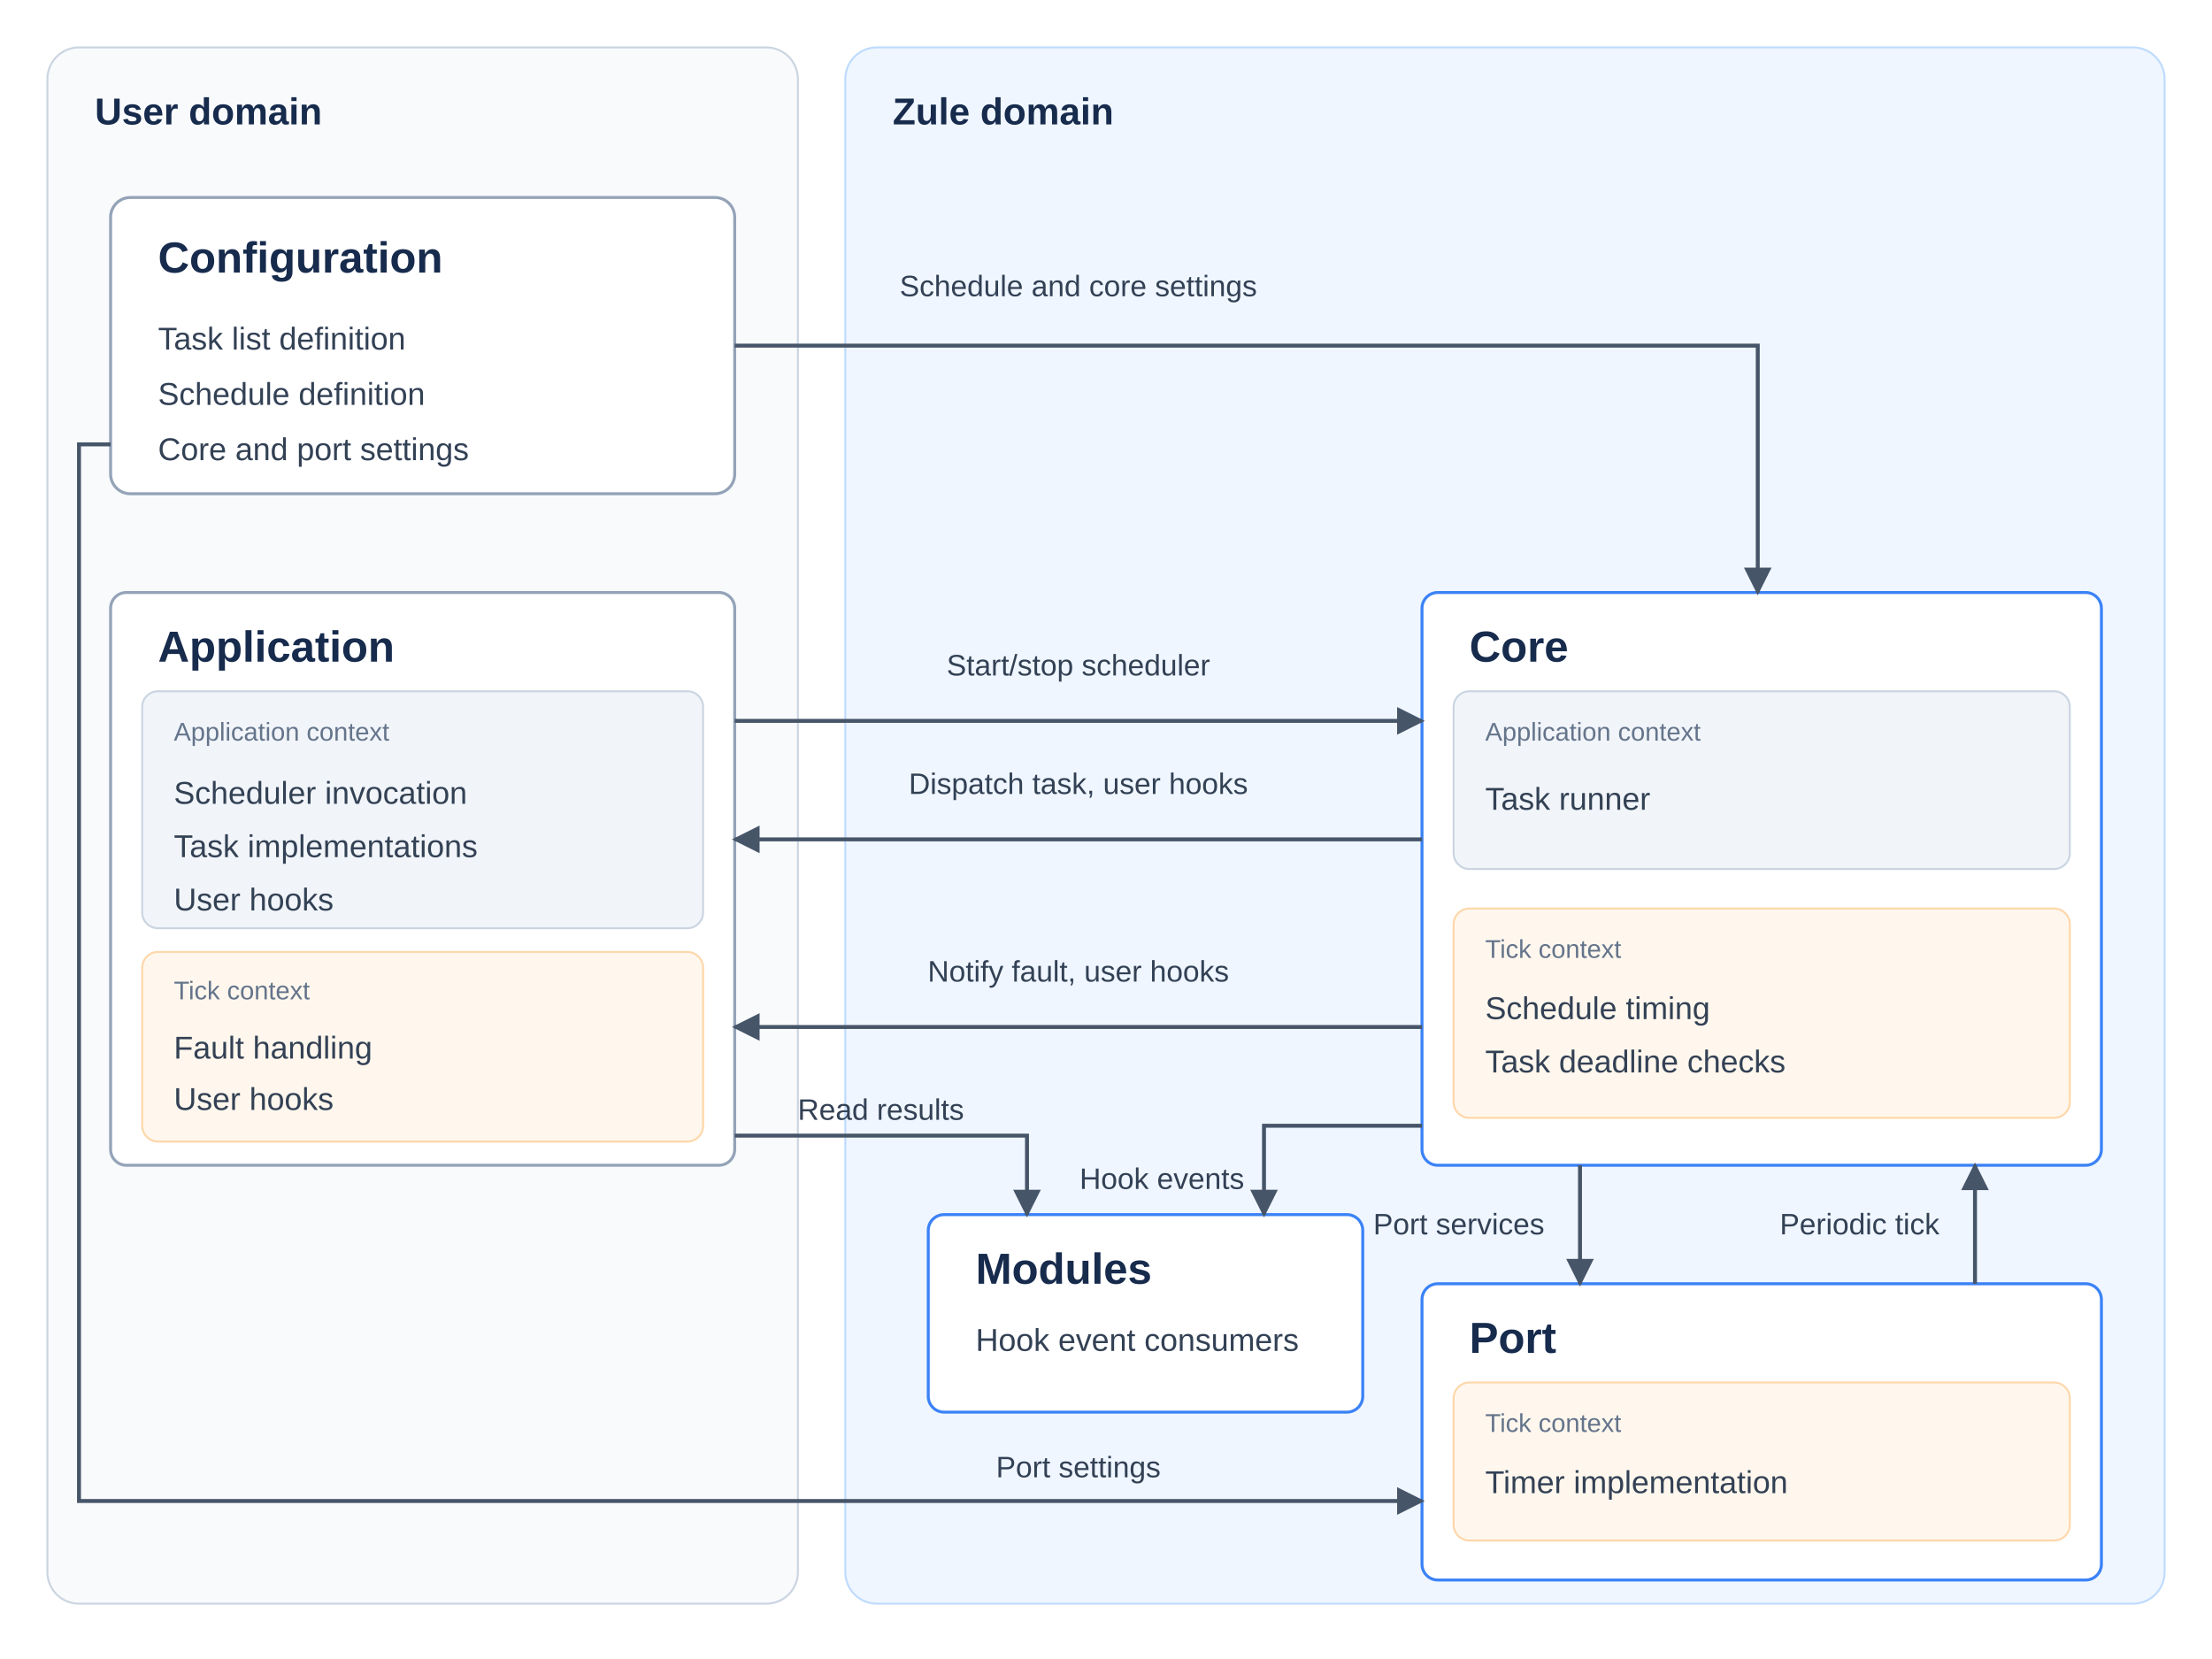
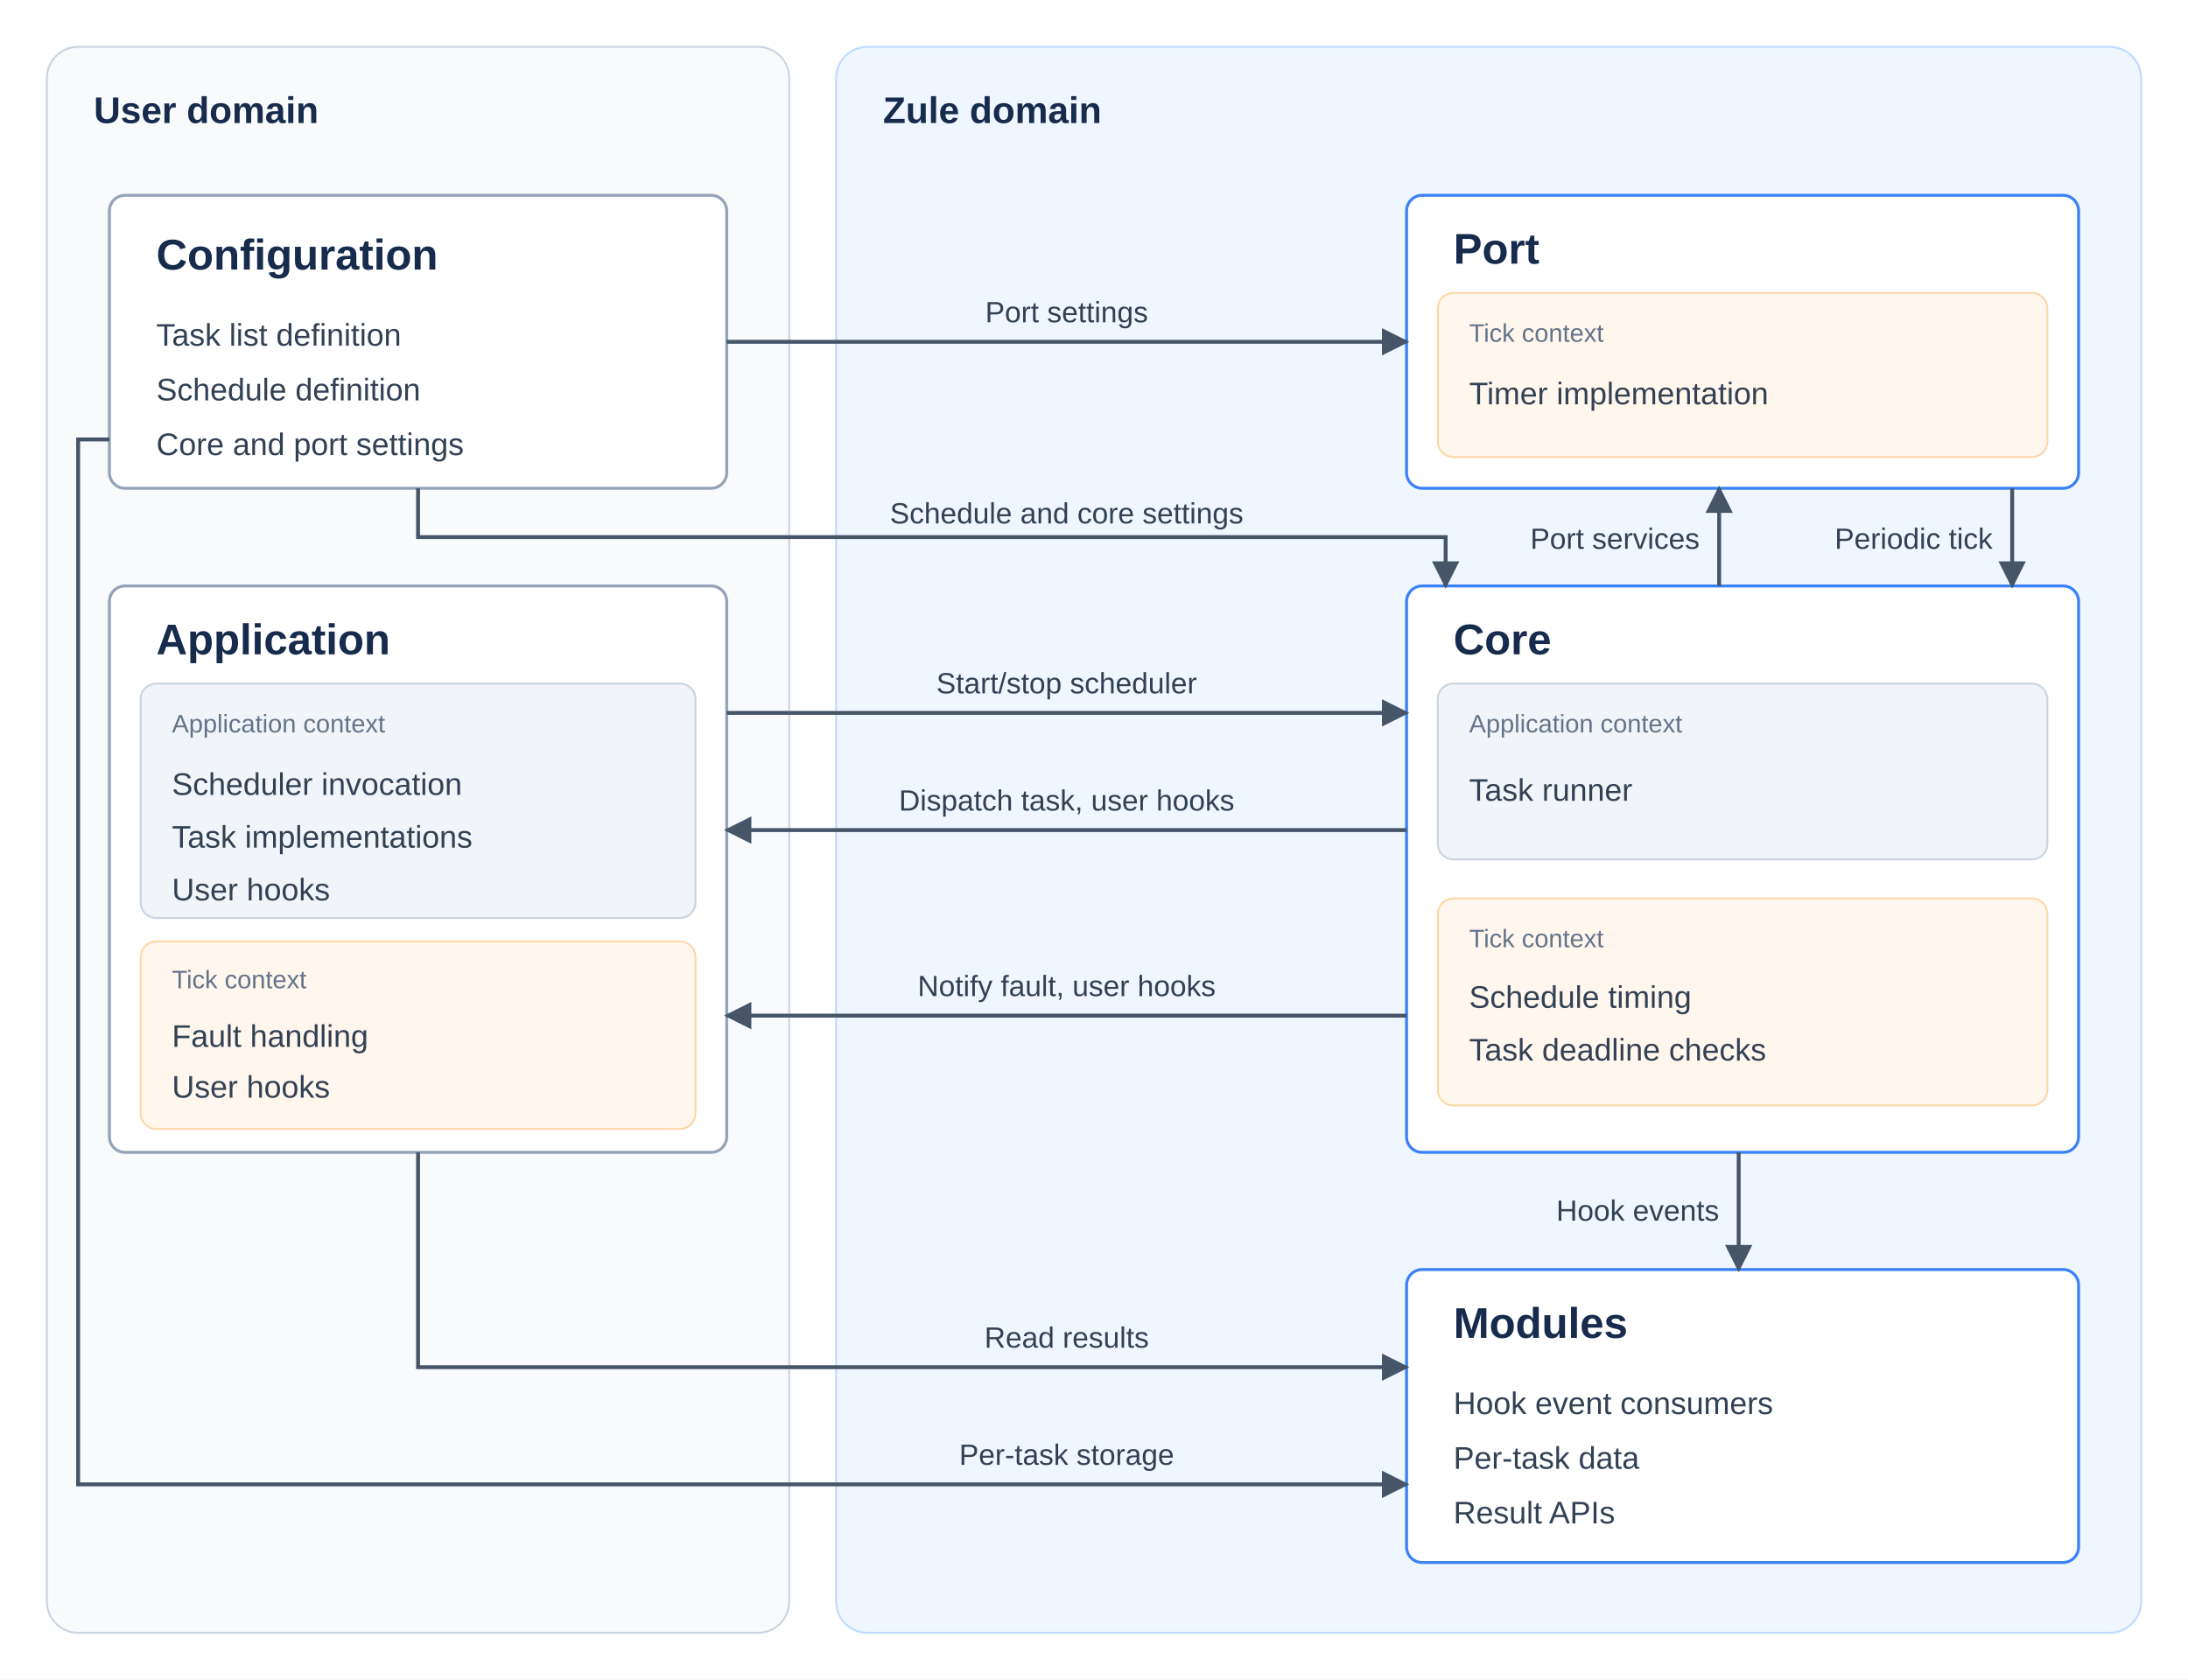
- <svg xmlns="http://www.w3.org/2000/svg" width="1120" height="840" viewBox="0 0 1120 840" role="img" aria-labelledby="title description">
+ <svg xmlns="http://www.w3.org/2000/svg" width="1120" height="860" viewBox="0 0 1120 860" role="img" aria-labelledby="title description">
  <defs>
    <marker id="arrow" viewBox="0 0 10 10" refX="9" refY="5" markerWidth="7" markerHeight="7" orient="auto-start-reverse">
      <path d="M 0 0 L 10 5 L 0 10 Z" fill="#475569" />
    </marker>
    <style>
      text { font-family: Arial, Helvetica, sans-serif; fill: #172b4d; }
      .domain { font-size: 19px; font-weight: 700; }
      .heading { font-size: 22px; font-weight: 700; }
      .body { font-size: 16px; fill: #334155; }
      .label { font-size: 15px; fill: #334155; }
      .context { font-size: 13px; fill: #64748b; }
      .link { fill: none; stroke: #475569; stroke-width: 2; marker-end: url(#arrow); }
+       .user { fill: #ffffff; stroke: #94a3b8; stroke-width: 1.5; }
+       .zule { fill: #ffffff; stroke: #3b82f6; stroke-width: 1.5; }
      .application-context { fill: #f1f5f9; stroke: #cbd5e1; }
      .tick-context { fill: #fff7ed; stroke: #fed7aa; }
    </style>
  </defs>
-   <rect width="1120" height="840" fill="#ffffff" />
-   <rect x="24" y="24" width="380" height="788" rx="16" fill="#f8fafc" stroke="#cbd5e1" />
-   <rect x="428" y="24" width="668" height="788" rx="16" fill="#eff6ff" stroke="#bfdbfe" />
+   <rect width="1120" height="860" fill="#ffffff" />
+   <rect x="24" y="24" width="380" height="812" rx="16" fill="#f8fafc" stroke="#cbd5e1" />
+   <rect x="428" y="24" width="668" height="812" rx="16" fill="#eff6ff" stroke="#bfdbfe" />
  <text x="48" y="63" class="domain">User domain</text>
  <text x="452" y="63" class="domain">Zule domain</text>
-   <rect x="56" y="100" width="316" height="150" rx="10" fill="#ffffff" stroke="#94a3b8" stroke-width="1.5" />
+   <rect x="56" y="100" width="316" height="150" rx="8" class="user" />
  <text x="80" y="138" class="heading">Configuration</text>
  <text x="80" y="177" class="body">Task list definition</text>
  <text x="80" y="205" class="body">Schedule definition</text>
  <text x="80" y="233" class="body">Core and port settings</text>
-   <rect x="56" y="300" width="316" height="290" rx="8" fill="#ffffff" stroke="#94a3b8" stroke-width="1.5" />
+   <rect x="56" y="300" width="316" height="290" rx="8" class="user" />
  <text x="80" y="335" class="heading">Application</text>
  <rect x="72" y="350" width="284" height="120" rx="8" class="application-context" />
  <text x="88" y="375" class="context">Application context</text>
  <text x="88" y="407" class="body">Scheduler invocation</text>
  <text x="88" y="434" class="body">Task implementations</text>
  <text x="88" y="461" class="body">User hooks</text>
  <rect x="72" y="482" width="284" height="96" rx="8" class="tick-context" />
  <text x="88" y="506" class="context">Tick context</text>
  <text x="88" y="536" class="body">Fault handling</text>
  <text x="88" y="562" class="body">User hooks</text>
-   <rect x="720" y="300" width="344" height="290" rx="8" fill="#ffffff" stroke="#3b82f6" stroke-width="1.5" />
+   <rect x="720" y="100" width="344" height="150" rx="8" class="zule" />
+   <text x="744" y="135" class="heading">Port</text>
+   <rect x="736" y="150" width="312" height="84" rx="8" class="tick-context" />
+   <text x="752" y="175" class="context">Tick context</text>
+   <text x="752" y="207" class="body">Timer implementation</text>
+   <rect x="720" y="300" width="344" height="290" rx="8" class="zule" />
  <text x="744" y="335" class="heading">Core</text>
  <rect x="736" y="350" width="312" height="90" rx="8" class="application-context" />
  <text x="752" y="375" class="context">Application context</text>
  <text x="752" y="410" class="body">Task runner</text>
  <rect x="736" y="460" width="312" height="106" rx="8" class="tick-context" />
  <text x="752" y="485" class="context">Tick context</text>
  <text x="752" y="516" class="body">Schedule timing</text>
  <text x="752" y="543" class="body">Task deadline checks</text>
-   <rect x="720" y="650" width="344" height="150" rx="8" fill="#ffffff" stroke="#3b82f6" stroke-width="1.5" />
-   <text x="744" y="685" class="heading">Port</text>
-   <rect x="736" y="700" width="312" height="80" rx="8" class="tick-context" />
-   <text x="752" y="725" class="context">Tick context</text>
-   <text x="752" y="756" class="body">Timer implementation</text>
-   <path d="M 372 175 H 890 V 300" class="link" />
-   <text x="546" y="150" class="label" text-anchor="middle">Schedule and core settings</text>
-   <rect x="470" y="615" width="220" height="100" rx="8" fill="#ffffff" stroke="#3b82f6" stroke-width="1.5" />
-   <text x="494" y="650" class="heading">Modules</text>
-   <text x="494" y="684" class="body">Hook event consumers</text>
-   <path d="M 720 570 H 640 V 615" class="link" />
-   <text x="630" y="602" class="label" text-anchor="end">Hook events</text>
-   <path d="M 372 575 H 520 V 615" class="link" />
-   <text x="446" y="567" class="label" text-anchor="middle">Read results</text>
+   <rect x="720" y="650" width="344" height="150" rx="8" class="zule" />
+   <text x="744" y="685" class="heading">Modules</text>
+   <text x="744" y="724" class="body">Hook event consumers</text>
+   <text x="744" y="752" class="body">Per-task data</text>
+   <text x="744" y="780" class="body">Result APIs</text>
+   <path d="M 372 175 H 720" class="link" />
+   <text x="546" y="165" class="label" text-anchor="middle">Port settings</text>
+   <path d="M 214 250 V 275 H 740 V 300" class="link" />
+   <text x="546" y="268" class="label" text-anchor="middle">Schedule and core settings</text>
  <path d="M 56 225 H 40 V 760 H 720" class="link" />
-   <text x="546" y="748" class="label" text-anchor="middle">Port settings</text>
+   <text x="546" y="750" class="label" text-anchor="middle">Per-task storage</text>
  <path d="M 372 365 H 720" class="link" />
-   <text x="546" y="342" class="label" text-anchor="middle">Start/stop scheduler</text>
+   <text x="546" y="355" class="label" text-anchor="middle">Start/stop scheduler</text>
  <path d="M 720 425 H 372" class="link" />
-   <text x="546" y="402" class="label" text-anchor="middle">Dispatch task, user hooks</text>
+   <text x="546" y="415" class="label" text-anchor="middle">Dispatch task, user hooks</text>
  <path d="M 720 520 H 372" class="link" />
-   <text x="546" y="497" class="label" text-anchor="middle">Notify fault, user hooks</text>
-   <path d="M 800 590 V 650" class="link" />
-   <text x="782" y="625" class="label" text-anchor="end">Port services</text>
-   <path d="M 1000 650 V 590" class="link" />
-   <text x="982" y="625" class="label" text-anchor="end">Periodic tick</text>
+   <text x="546" y="510" class="label" text-anchor="middle">Notify fault, user hooks</text>
+   <path d="M 880 300 V 250" class="link" />
+   <text x="870" y="281" class="label" text-anchor="end">Port services</text>
+   <path d="M 1030 250 V 300" class="link" />
+   <text x="1020" y="281" class="label" text-anchor="end">Periodic tick</text>
+   <path d="M 890 590 V 650" class="link" />
+   <text x="880" y="625" class="label" text-anchor="end">Hook events</text>
+   <path d="M 214 590 V 700 H 720" class="link" />
+   <text x="546" y="690" class="label" text-anchor="middle">Read results</text>
</svg>
